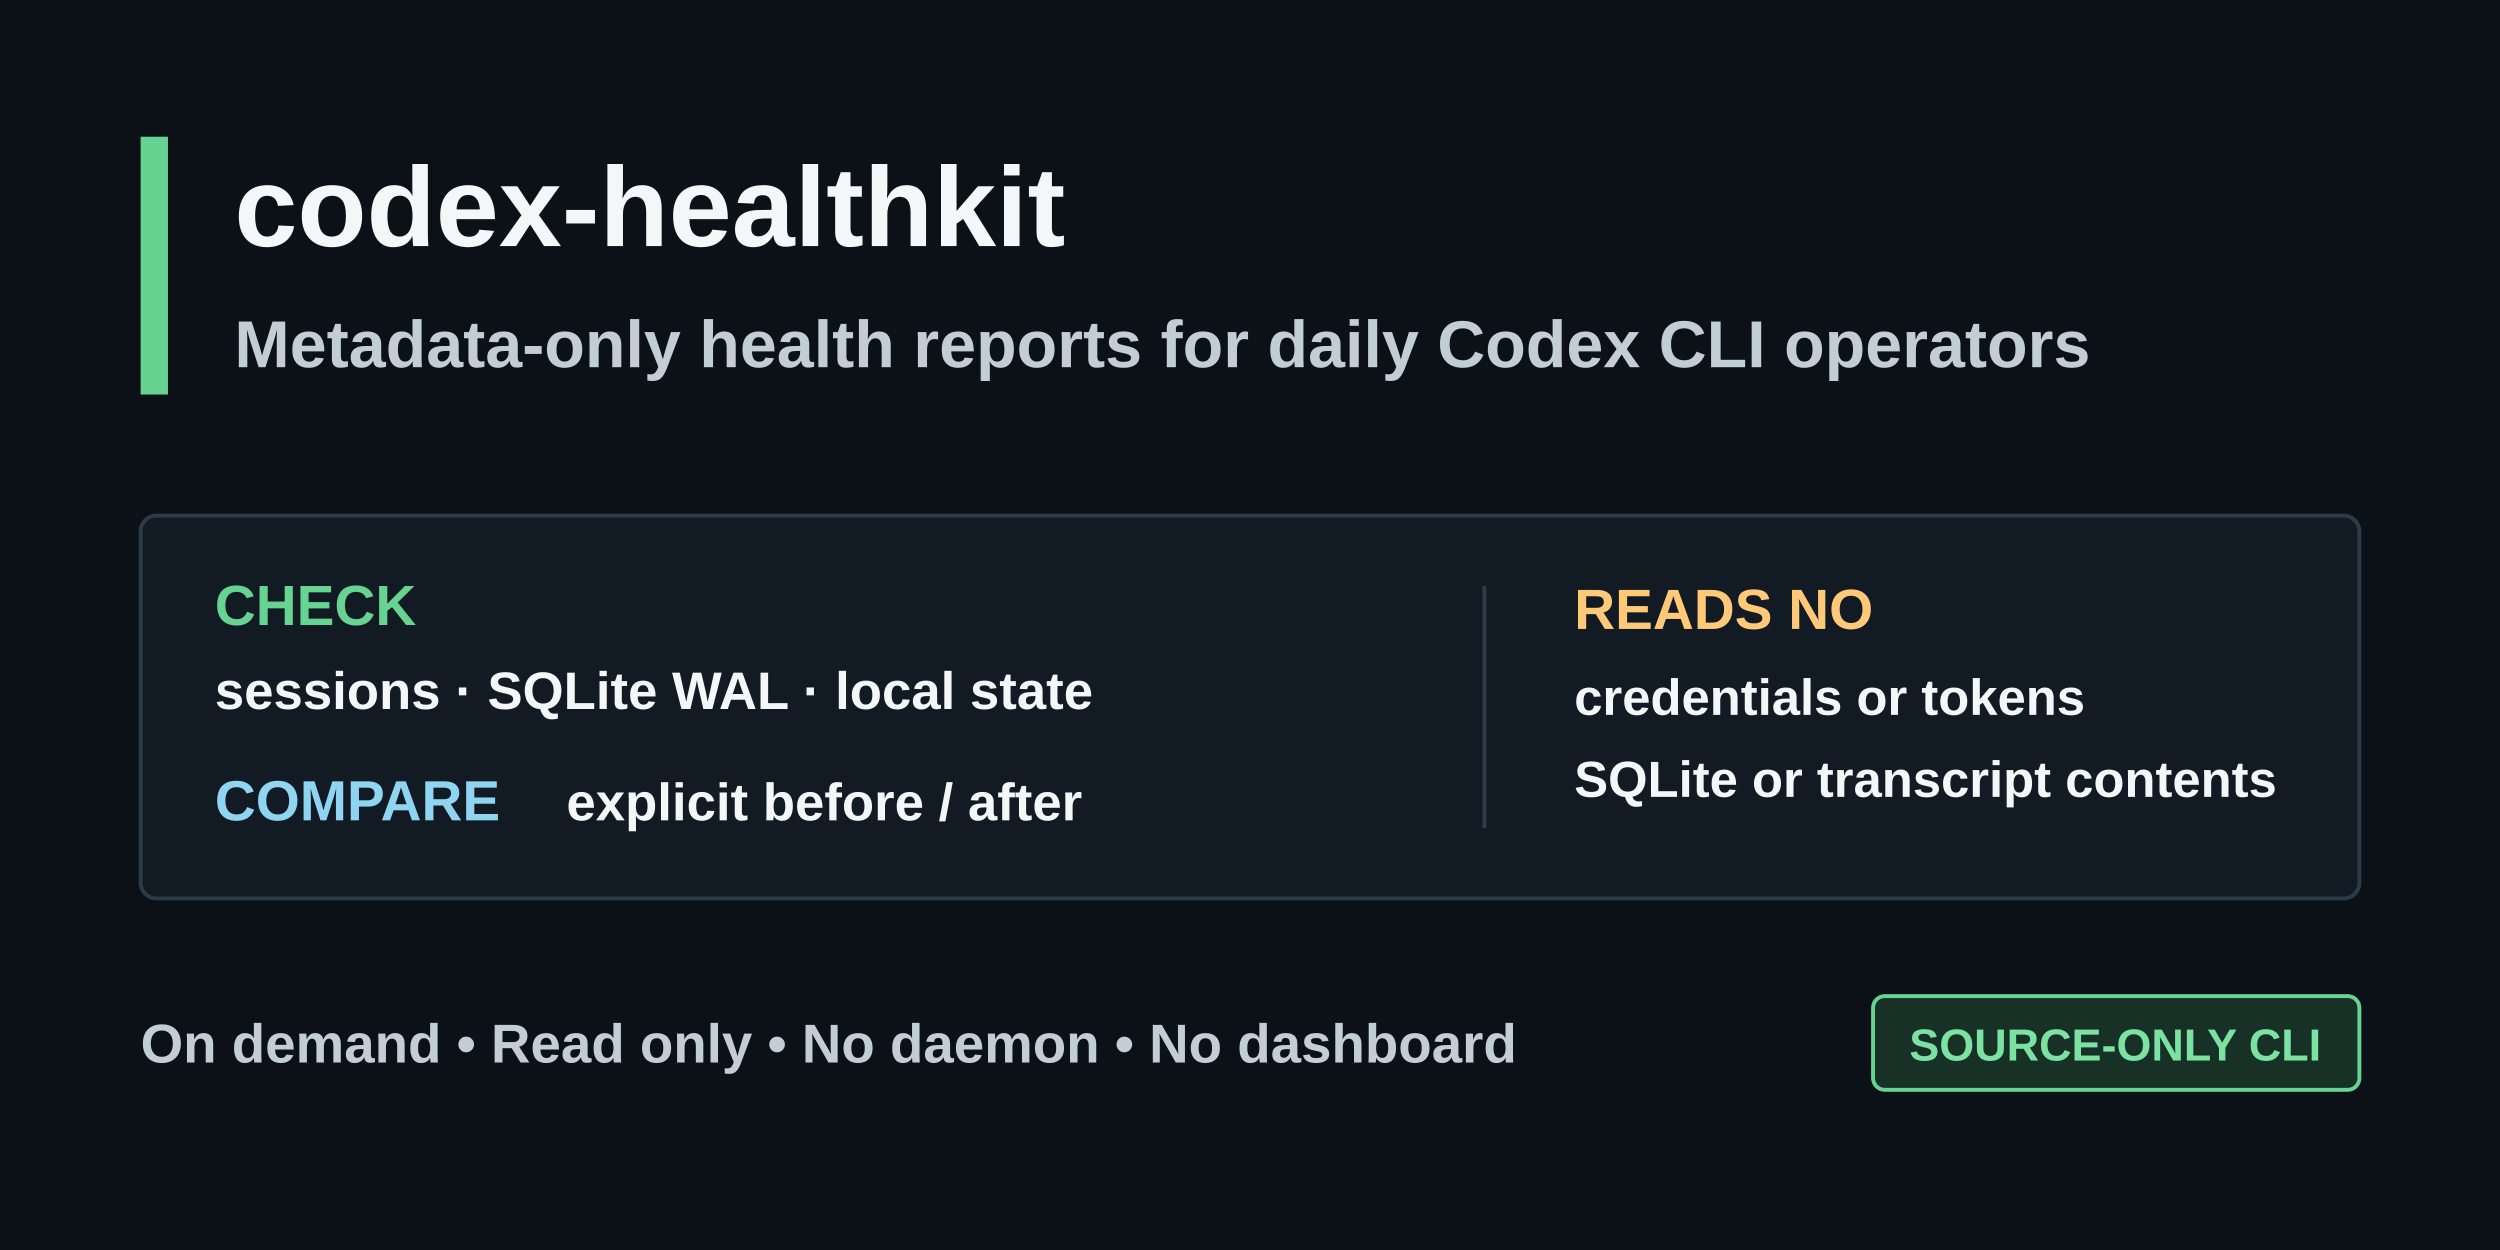
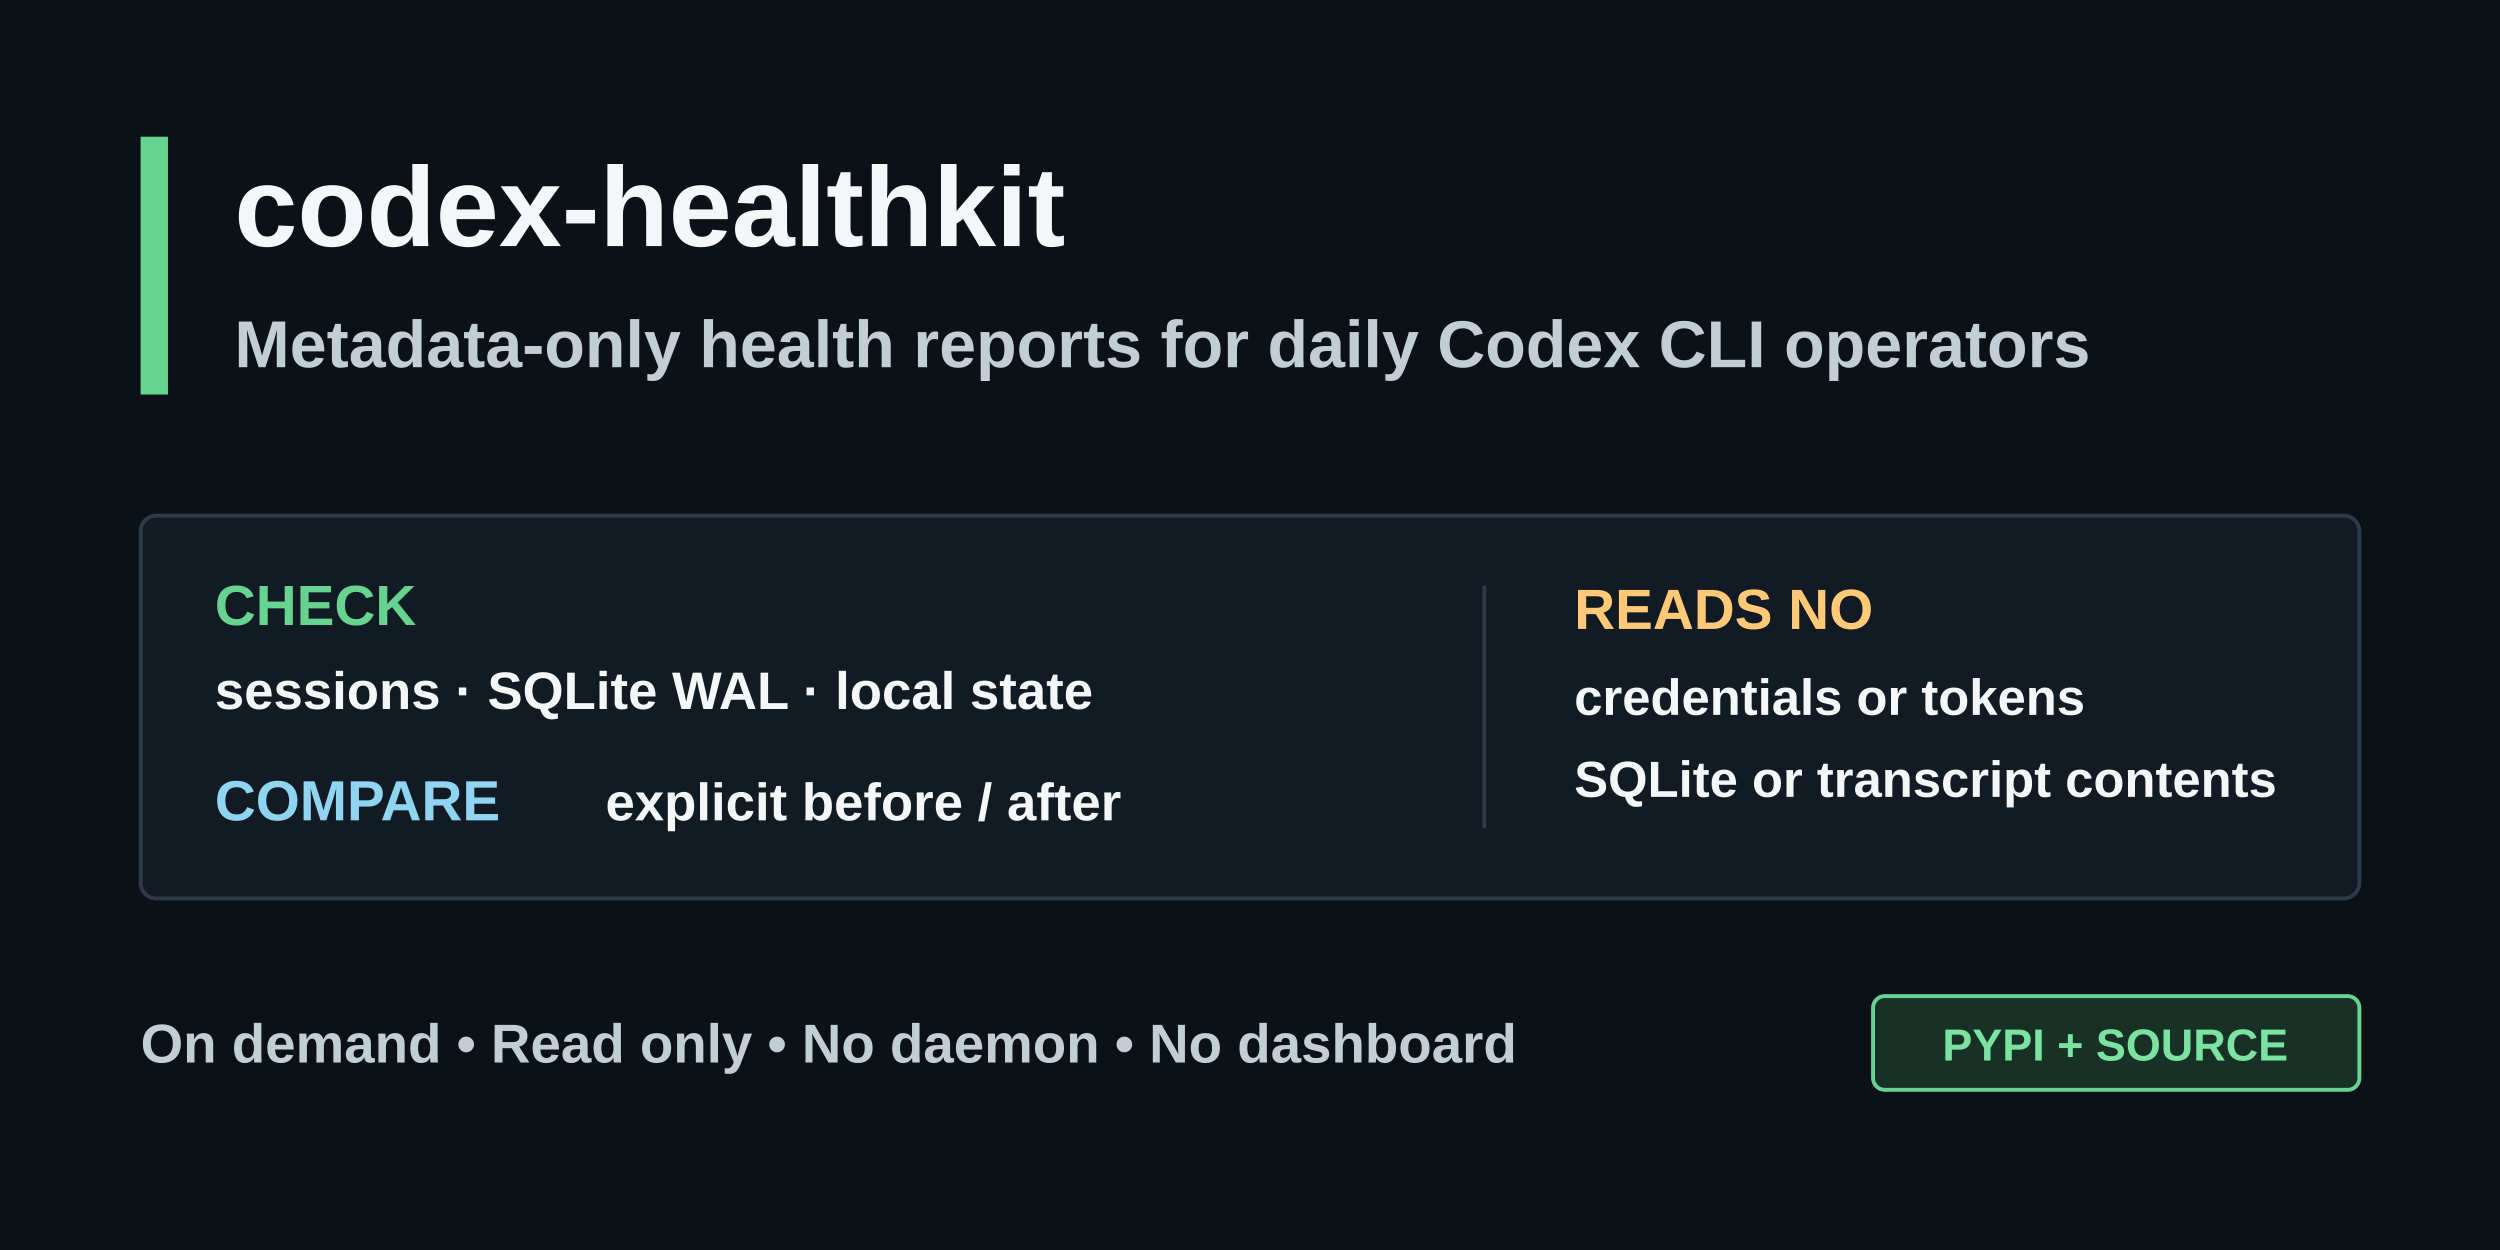
<svg xmlns="http://www.w3.org/2000/svg" width="1280" height="640" viewBox="0 0 1280 640">
  <rect width="1280" height="640" fill="#0b1117" />
  <rect x="72" y="70" width="14" height="132" fill="#67d391" />
  <text x="120" y="126" fill="#f4f7f8" font-family="Arial, sans-serif" font-size="58" font-weight="700">codex-healthkit</text>
  <text x="120" y="188" fill="#c2cdd4" font-family="Arial, sans-serif" font-size="34" font-weight="600">Metadata-only health reports for daily Codex CLI operators</text>
  <rect x="72" y="264" width="1136" height="196" rx="8" fill="#121b23" stroke="#2c3b47" stroke-width="2" />
  <text x="110" y="320" fill="#67d391" font-family="Arial, sans-serif" font-size="29" font-weight="700">CHECK</text>
  <text x="110" y="363" fill="#f4f7f8" font-family="Arial, sans-serif" font-size="27" font-weight="600">sessions · SQLite WAL · local state</text>
  <text x="110" y="420" fill="#8fd5f1" font-family="Arial, sans-serif" font-size="29" font-weight="700">COMPARE</text>
-   <text x="290" y="420" fill="#f4f7f8" font-family="Arial, sans-serif" font-size="27" font-weight="600">explicit before / after</text>
+   <text x="310" y="420" fill="#f4f7f8" font-family="Arial, sans-serif" font-size="27" font-weight="600">explicit before / after</text>
  <line x1="760" y1="300" x2="760" y2="424" stroke="#2c3b47" stroke-width="2" />
  <text x="806" y="322" fill="#ffc977" font-family="Arial, sans-serif" font-size="29" font-weight="700">READS NO</text>
  <text x="806" y="366" fill="#f4f7f8" font-family="Arial, sans-serif" font-size="26" font-weight="600">credentials or tokens</text>
  <text x="806" y="408" fill="#f4f7f8" font-family="Arial, sans-serif" font-size="26" font-weight="600">SQLite or transcript contents</text>
  <text x="72" y="544" fill="#c2cdd4" font-family="Arial, sans-serif" font-size="28" font-weight="600">On demand • Read only • No daemon • No dashboard</text>
  <rect x="959" y="510" width="249" height="48" rx="6" fill="#173126" stroke="#67d391" stroke-width="2" />
-   <text x="1083" y="543" fill="#7ce2a2" text-anchor="middle" font-family="Arial, sans-serif" font-size="23" font-weight="700">SOURCE-ONLY CLI</text>
+   <text x="1083" y="543" fill="#7ce2a2" text-anchor="middle" font-family="Arial, sans-serif" font-size="23" font-weight="700">PYPI + SOURCE</text>
</svg>
